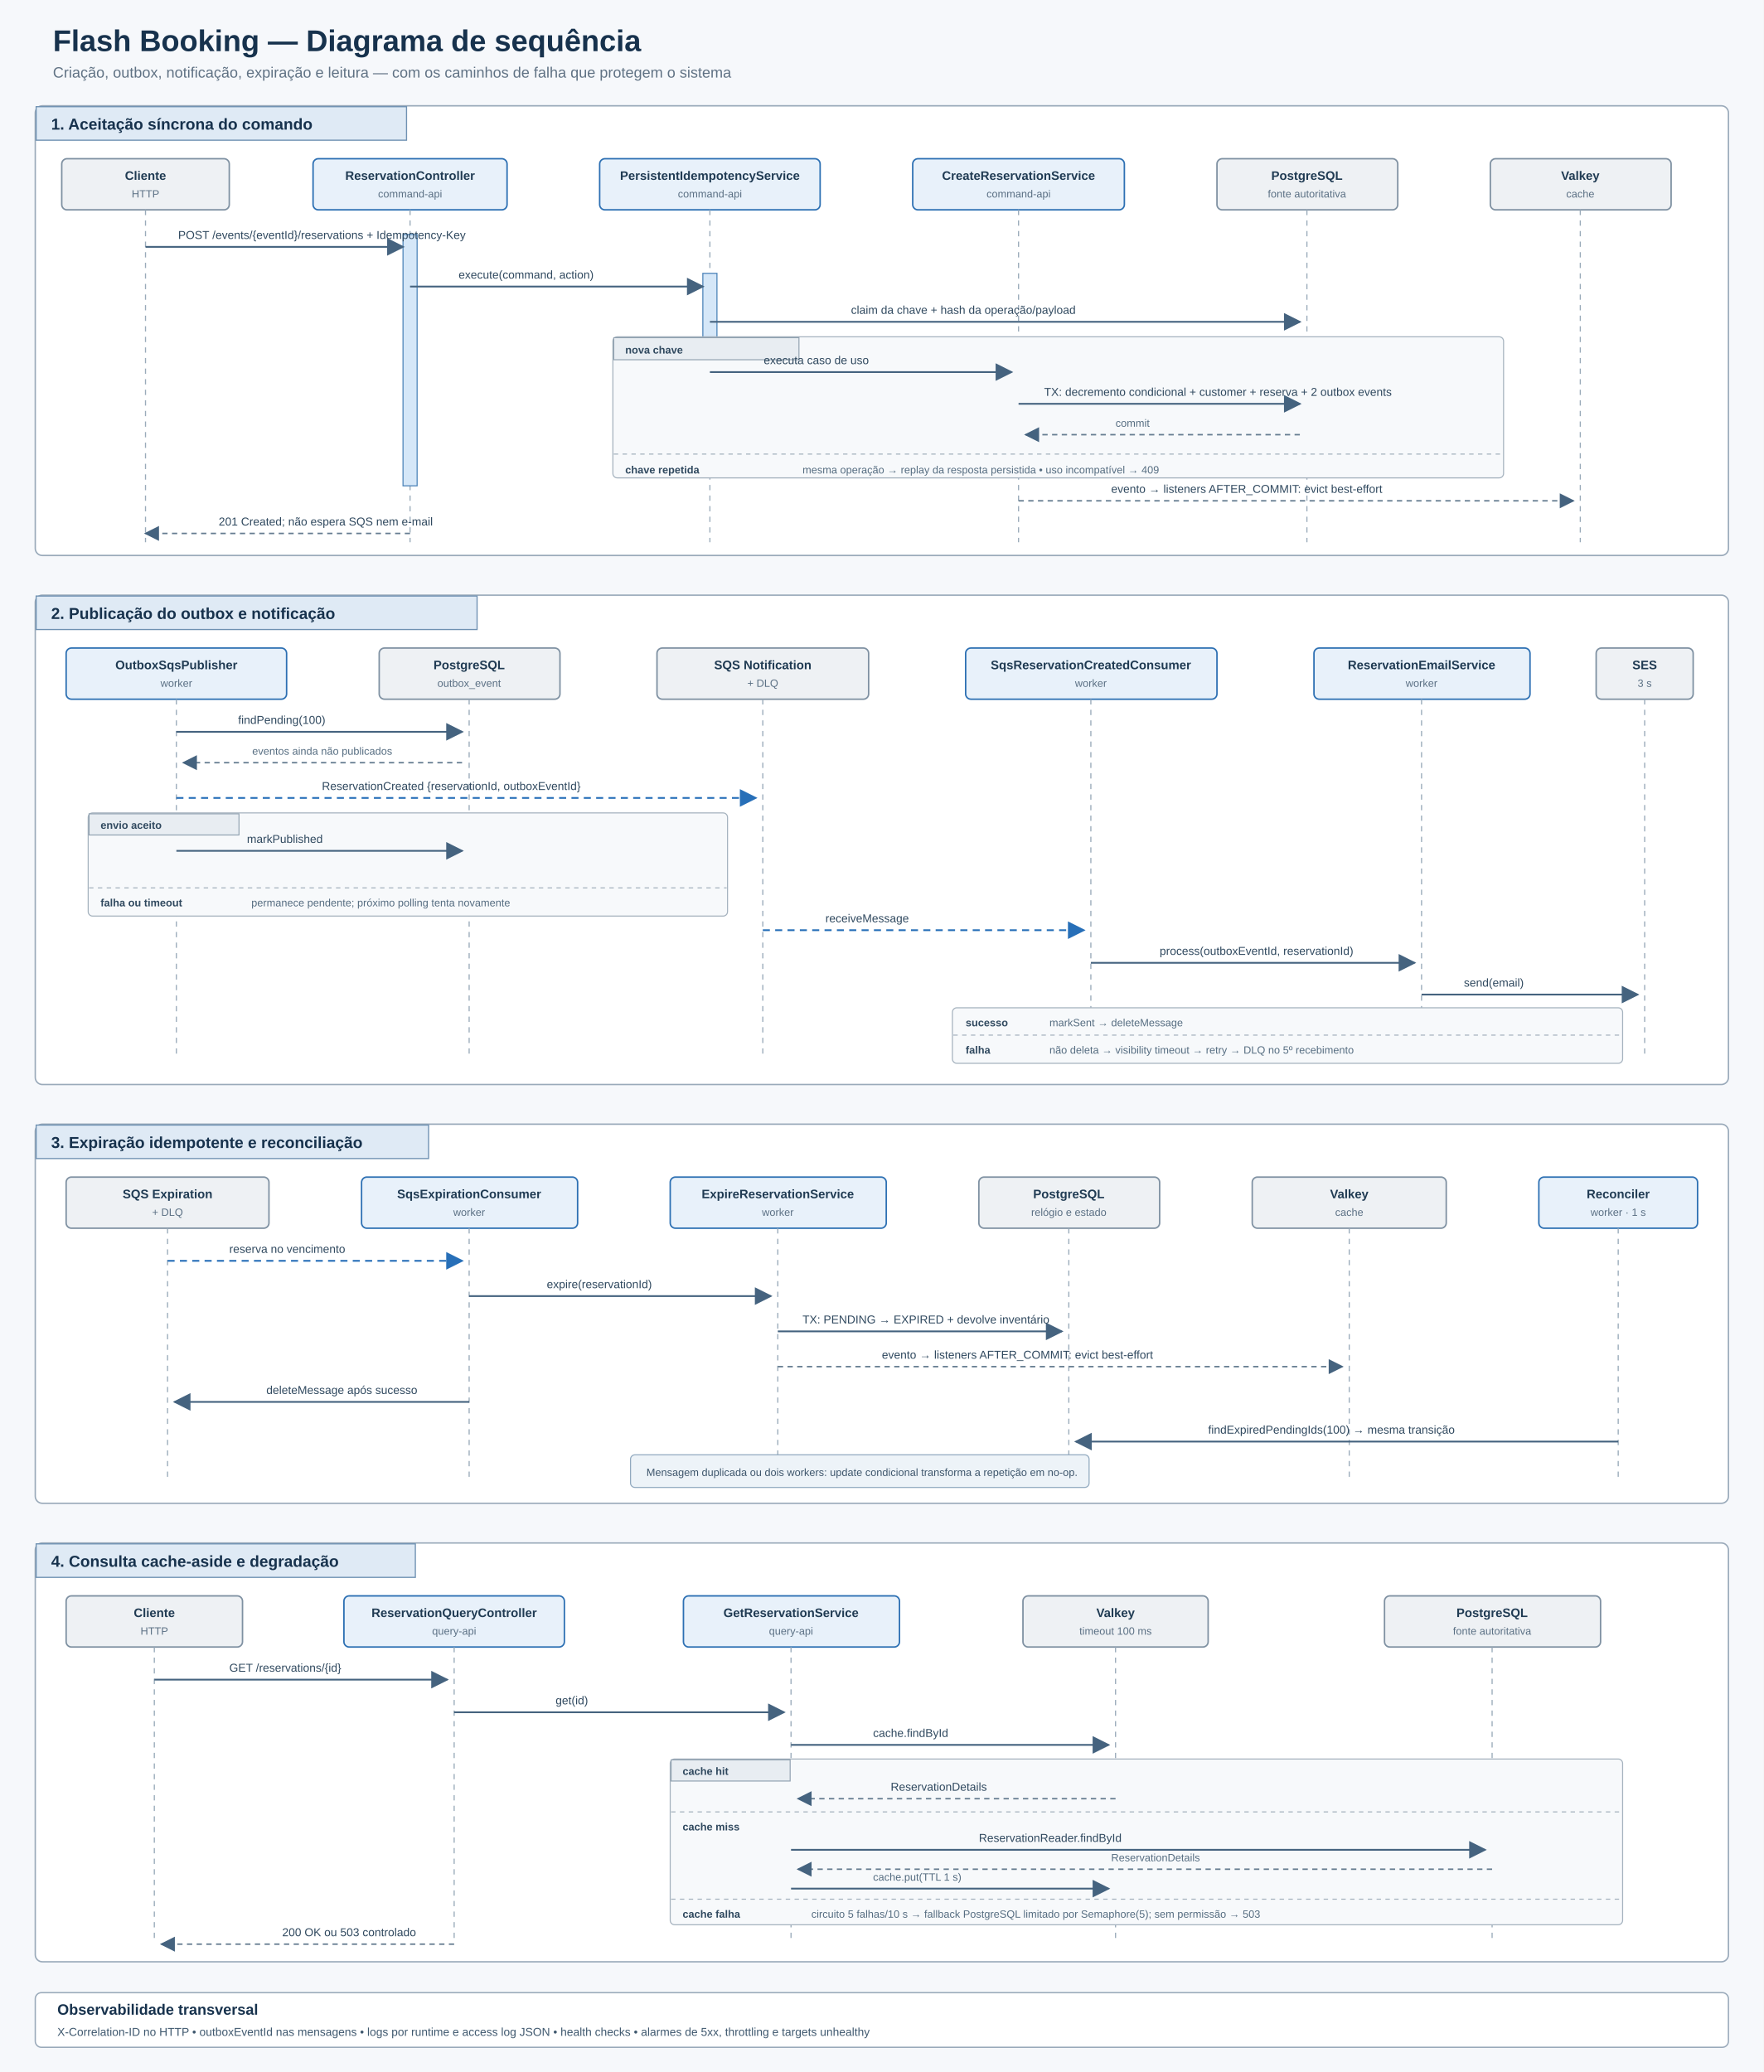
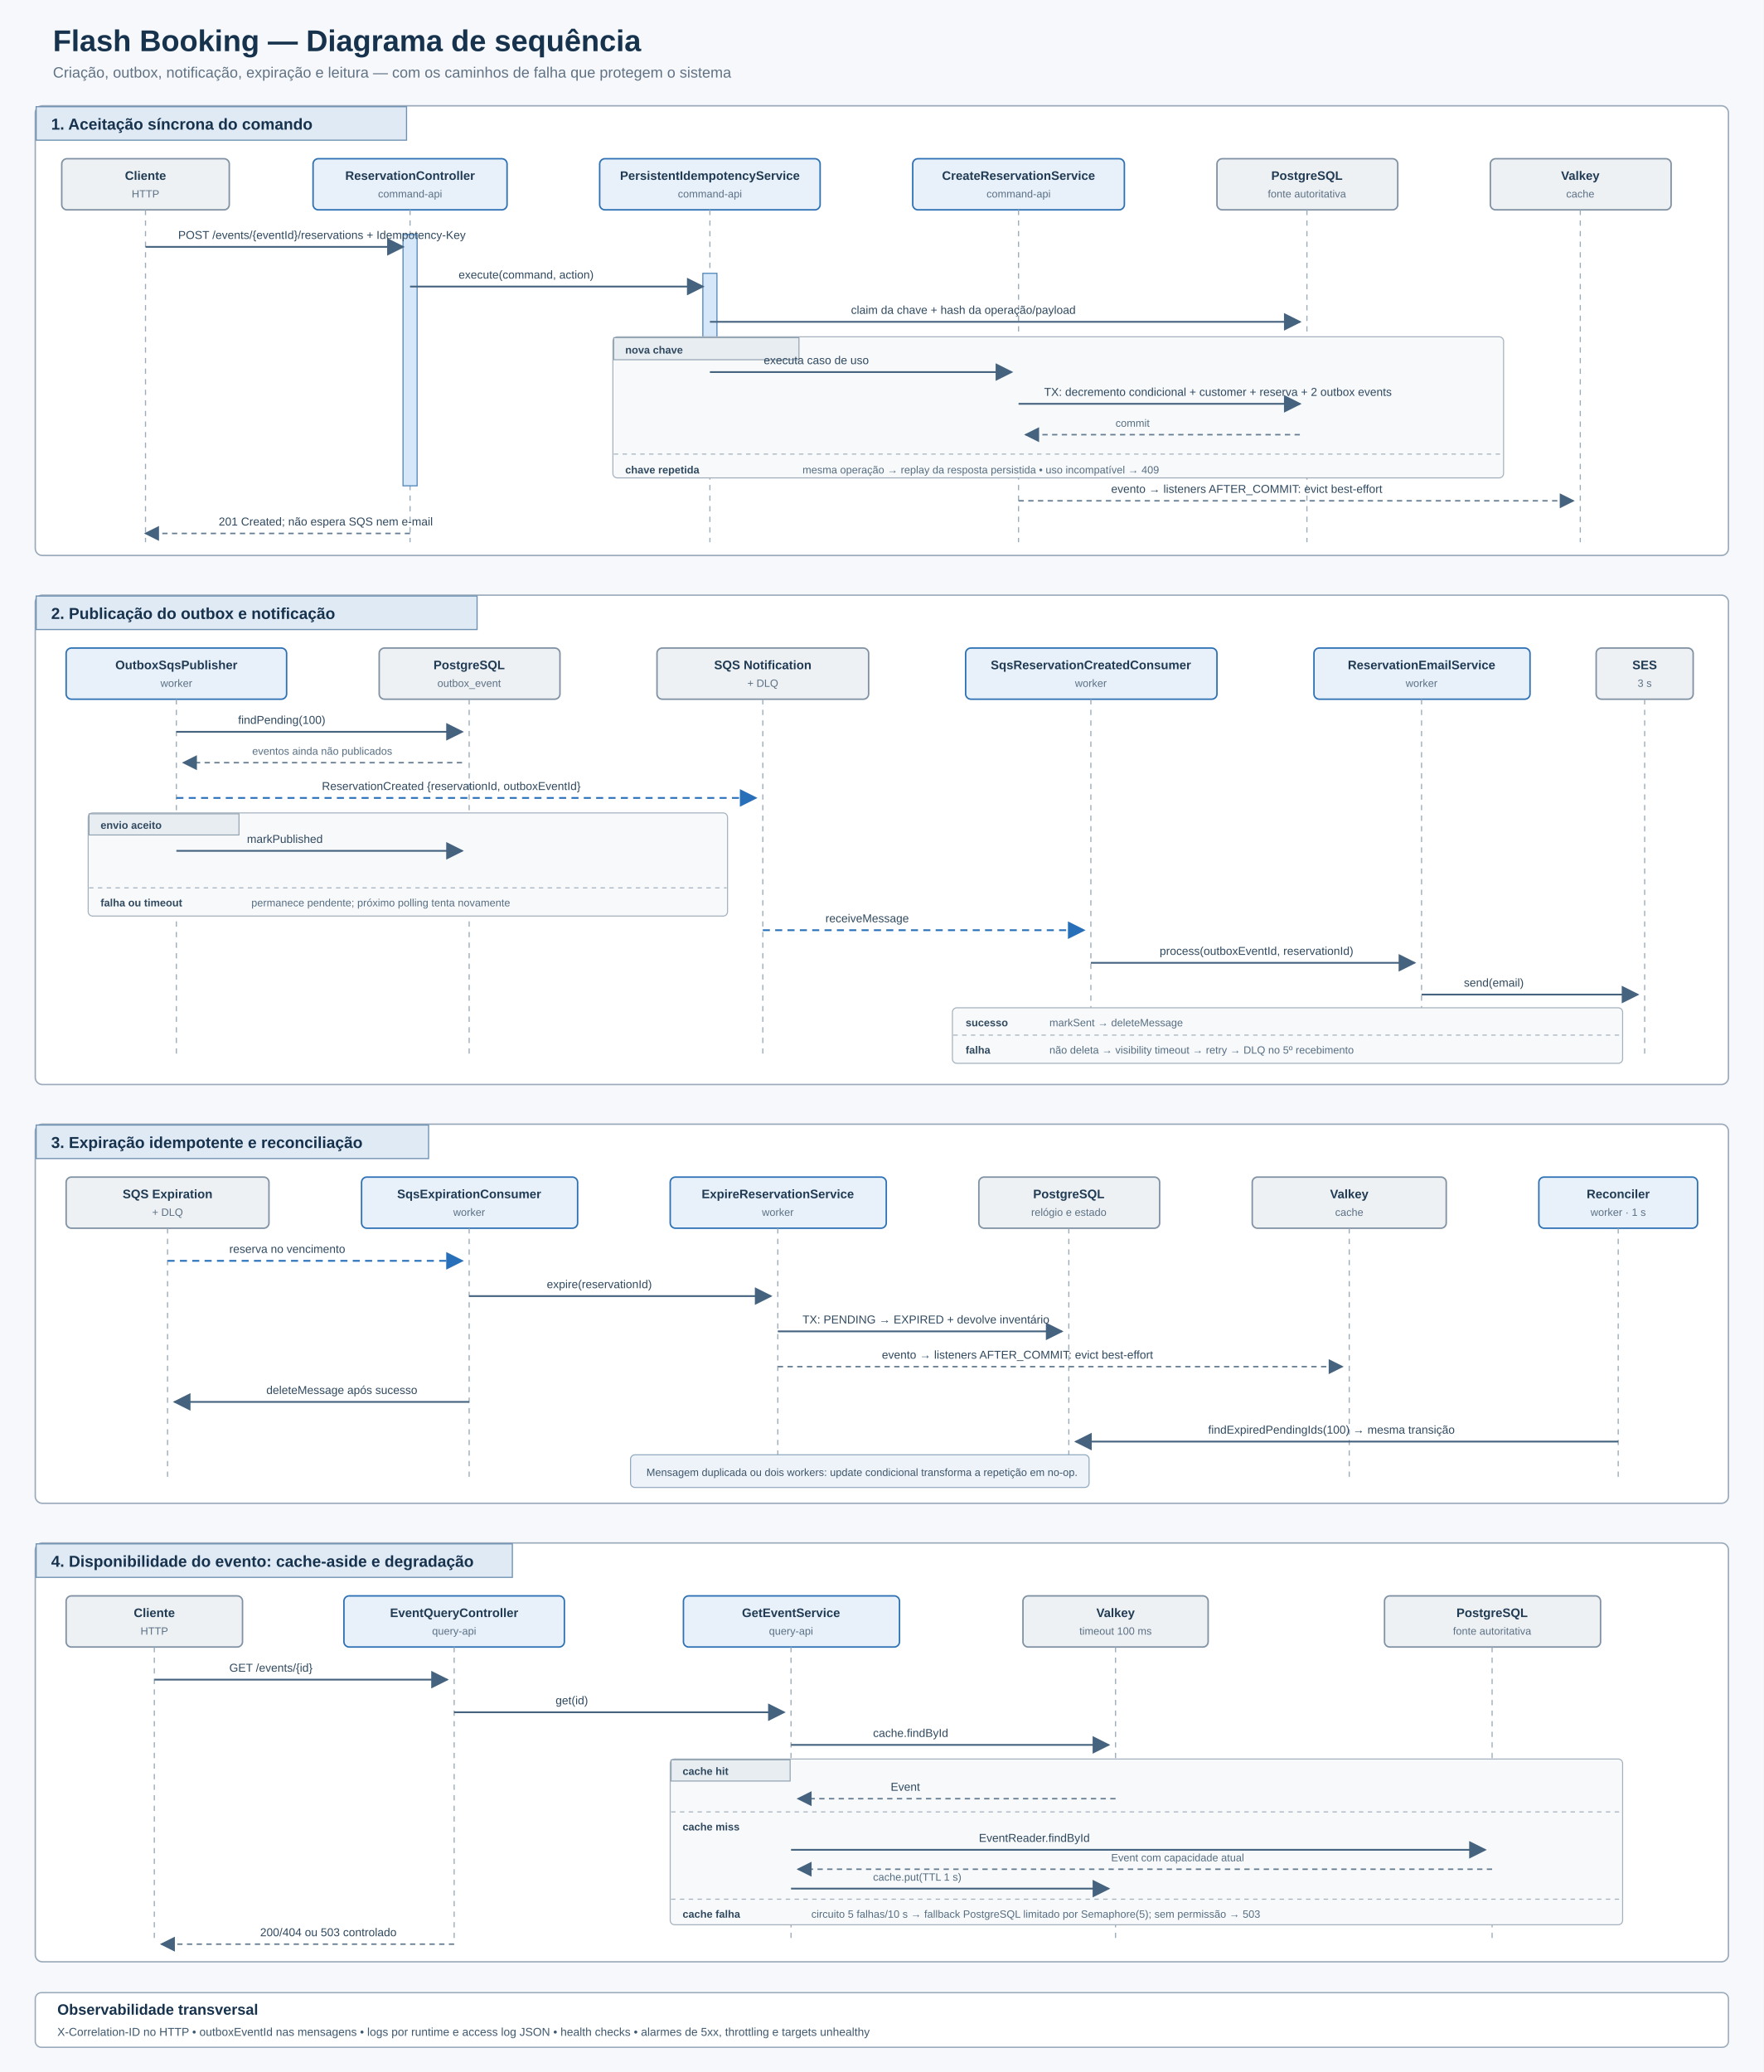
<svg xmlns="http://www.w3.org/2000/svg" width="2000" height="2350" viewBox="0 0 2000 2350" role="img" aria-labelledby="title desc">
  <defs>
    <marker id="arrow" markerWidth="10" markerHeight="10" refX="9" refY="5" orient="auto">
      <path d="M0 0 L10 5 L0 10 Z" fill="#45637f" />
    </marker>
    <marker id="asyncArrow" markerWidth="10" markerHeight="10" refX="9" refY="5" orient="auto">
      <path d="M0 0 L10 5 L0 10 Z" fill="#276fb8" />
    </marker>
    <style>
      .bg{fill:#f6f8fb}.title{font:700 34px Arial,sans-serif;fill:#17324d}.subtitle{font:17px Arial,sans-serif;fill:#607284}.panel{fill:#fff;stroke:#9aaaba;stroke-width:1.6}.panelHead{fill:#dfeaf5;stroke:#6f91b2;stroke-width:1.3}.panelTitle{font:700 18px Arial,sans-serif;fill:#17324d}.participant{fill:#e8f1fa;stroke:#2d70b3;stroke-width:1.7}.external{fill:#eef1f4;stroke:#7f91a2;stroke-width:1.7}.partTitle{font:700 14px Arial,sans-serif;fill:#203b53}.partSub{font:12px Arial,sans-serif;fill:#5b7084}.life{stroke:#9aabba;stroke-width:1.3;stroke-dasharray:6 6}.active{fill:#d5e7f8;stroke:#4b83b8;stroke-width:1.2}.sync{fill:none;stroke:#45637f;stroke-width:2;marker-end:url(#arrow)}.reply{fill:none;stroke:#667d91;stroke-width:1.7;stroke-dasharray:6 5;marker-end:url(#arrow)}.async{fill:none;stroke:#276fb8;stroke-width:2;stroke-dasharray:8 6;marker-end:url(#asyncArrow)}.msg{font:13px Arial,sans-serif;fill:#30495f}.small{font:12px Arial,sans-serif;fill:#566d81}.alt{fill:#f7f9fb;stroke:#a5b2be;stroke-width:1.2}.altLabel{fill:#e8edf2;stroke:#8fa0af;stroke-width:1.1}.altTitle{font:700 12px Arial,sans-serif;fill:#30495f}.divider{stroke:#a5b2be;stroke-width:1.2;stroke-dasharray:5 5}.note{fill:#edf3f8;stroke:#91a9bf;stroke-width:1.2}.noteText{font:12px Arial,sans-serif;fill:#3e566c}.obs{fill:#fff;stroke:#9aaaba;stroke-width:1.5}.obsTitle{font:700 17px Arial,sans-serif;fill:#17324d}.obsText{font:13px Arial,sans-serif;fill:#40596f}
    </style>
  </defs>
  <rect width="2000" height="2350" class="bg" />
  <text x="60" y="58" class="title">Flash Booking — Diagrama de sequência</text>
  <text x="60" y="88" class="subtitle">Criação, outbox, notificação, expiração e leitura — com os caminhos de falha que protegem o sistema</text>
  <rect x="40" y="120" width="1920" height="510" rx="8" class="panel" />
  <rect x="41" y="121" width="420" height="38" class="panelHead" />
  <text x="58" y="147" class="panelTitle">1. Aceitação síncrona do comando</text>
  <g>
    <rect x="70" y="180" width="190" height="58" rx="6" class="external" />
    <text x="165" y="204" text-anchor="middle" class="partTitle">Cliente</text>
    <text x="165" y="224" text-anchor="middle" class="partSub">HTTP</text>
    <rect x="355" y="180" width="220" height="58" rx="6" class="participant" />
    <text x="465" y="204" text-anchor="middle" class="partTitle">ReservationController</text>
    <text x="465" y="224" text-anchor="middle" class="partSub">command-api</text>
    <rect x="680" y="180" width="250" height="58" rx="6" class="participant" />
    <text x="805" y="204" text-anchor="middle" class="partTitle">PersistentIdempotencyService</text>
    <text x="805" y="224" text-anchor="middle" class="partSub">command-api</text>
    <rect x="1035" y="180" width="240" height="58" rx="6" class="participant" />
    <text x="1155" y="204" text-anchor="middle" class="partTitle">CreateReservationService</text>
    <text x="1155" y="224" text-anchor="middle" class="partSub">command-api</text>
    <rect x="1380" y="180" width="205" height="58" rx="6" class="external" />
    <text x="1482" y="204" text-anchor="middle" class="partTitle">PostgreSQL</text>
    <text x="1482" y="224" text-anchor="middle" class="partSub">fonte autoritativa</text>
    <rect x="1690" y="180" width="205" height="58" rx="6" class="external" />
    <text x="1792" y="204" text-anchor="middle" class="partTitle">Valkey</text>
    <text x="1792" y="224" text-anchor="middle" class="partSub">cache</text>
  </g>
  <g class="life">
    <line x1="165" y1="238" x2="165" y2="615" />
    <line x1="465" y1="238" x2="465" y2="615" />
    <line x1="805" y1="238" x2="805" y2="615" />
    <line x1="1155" y1="238" x2="1155" y2="615" />
    <line x1="1482" y1="238" x2="1482" y2="615" />
    <line x1="1792" y1="238" x2="1792" y2="615" />
  </g>
  <rect x="457" y="266" width="16" height="285" class="active" />
  <rect x="797" y="310" width="16" height="195" class="active" />
  <rect x="1147" y="390" width="16" height="105" class="active" />
  <path d="M165 280 H457" class="sync" />
  <text x="202" y="271" class="msg">POST /events/{eventId}/reservations + Idempotency-Key</text>
  <path d="M465 325 H797" class="sync" />
  <text x="520" y="316" class="msg">execute(command, action)</text>
  <path d="M805 365 H1474" class="sync" />
  <text x="965" y="356" class="msg">claim da chave + hash da operação/payload</text>
  <rect x="695" y="382" width="1010" height="160" rx="5" class="alt" />
  <rect x="696" y="383" width="210" height="25" class="altLabel" />
  <text x="709" y="401" class="altTitle">nova chave</text>
  <path d="M805 422 H1147" class="sync" />
  <text x="866" y="413" class="msg">executa caso de uso</text>
  <path d="M1155 458 H1474" class="sync" />
  <text x="1184" y="449" class="msg">TX: decremento condicional + customer + reserva + 2 outbox events</text>
  <path d="M1474 493 H1163" class="reply" />
  <text x="1265" y="484" class="small">commit</text>
  <line x1="696" y1="515" x2="1704" y2="515" class="divider" />
  <text x="709" y="537" class="altTitle">chave repetida</text>
  <text x="910" y="537" class="small">mesma operação → replay da resposta persistida • uso incompatível → 409</text>
  <path d="M1155 568 H1784" class="reply" />
  <text x="1260" y="559" class="msg">evento → listeners AFTER_COMMIT: evict best-effort</text>
  <path d="M465 605 H165" class="reply" />
  <text x="248" y="596" class="msg">201 Created; não espera SQS nem e-mail</text>
  <rect x="40" y="675" width="1920" height="555" rx="8" class="panel" />
  <rect x="41" y="676" width="500" height="38" class="panelHead" />
  <text x="58" y="702" class="panelTitle">2. Publicação do outbox e notificação</text>
  <g>
    <rect x="75" y="735" width="250" height="58" rx="6" class="participant" />
    <text x="200" y="759" text-anchor="middle" class="partTitle">OutboxSqsPublisher</text>
    <text x="200" y="779" text-anchor="middle" class="partSub">worker</text>
    <rect x="430" y="735" width="205" height="58" rx="6" class="external" />
    <text x="532" y="759" text-anchor="middle" class="partTitle">PostgreSQL</text>
    <text x="532" y="779" text-anchor="middle" class="partSub">outbox_event</text>
    <rect x="745" y="735" width="240" height="58" rx="6" class="external" />
    <text x="865" y="759" text-anchor="middle" class="partTitle">SQS Notification</text>
    <text x="865" y="779" text-anchor="middle" class="partSub">+ DLQ</text>
    <rect x="1095" y="735" width="285" height="58" rx="6" class="participant" />
    <text x="1237" y="759" text-anchor="middle" class="partTitle">SqsReservationCreatedConsumer</text>
    <text x="1237" y="779" text-anchor="middle" class="partSub">worker</text>
    <rect x="1490" y="735" width="245" height="58" rx="6" class="participant" />
    <text x="1612" y="759" text-anchor="middle" class="partTitle">ReservationEmailService</text>
    <text x="1612" y="779" text-anchor="middle" class="partSub">worker</text>
    <rect x="1810" y="735" width="110" height="58" rx="6" class="external" />
    <text x="1865" y="759" text-anchor="middle" class="partTitle">SES</text>
    <text x="1865" y="779" text-anchor="middle" class="partSub">3 s</text>
  </g>
  <g class="life">
    <line x1="200" y1="793" x2="200" y2="1198" />
    <line x1="532" y1="793" x2="532" y2="1198" />
    <line x1="865" y1="793" x2="865" y2="1198" />
    <line x1="1237" y1="793" x2="1237" y2="1198" />
    <line x1="1612" y1="793" x2="1612" y2="1198" />
    <line x1="1865" y1="793" x2="1865" y2="1198" />
  </g>
  <path d="M200 830 H524" class="sync" />
  <text x="270" y="821" class="msg">findPending(100)</text>
  <path d="M524 865 H208" class="reply" />
  <text x="286" y="856" class="small">eventos ainda não publicados</text>
  <path d="M200 905 H857" class="async" />
  <text x="365" y="896" class="msg">ReservationCreated {reservationId, outboxEventId}</text>
  <rect x="100" y="922" width="725" height="117" rx="5" class="alt" />
  <rect x="101" y="923" width="170" height="24" class="altLabel" />
  <text x="114" y="940" class="altTitle">envio aceito</text>
  <path d="M200 965 H524" class="sync" />
  <text x="280" y="956" class="msg">markPublished</text>
  <line x1="101" y1="1007" x2="824" y2="1007" class="divider" />
  <text x="114" y="1028" class="altTitle">falha ou timeout</text>
  <text x="285" y="1028" class="small">permanece pendente; próximo polling tenta novamente</text>
  <path d="M865 1055 H1229" class="async" />
  <text x="936" y="1046" class="msg">receiveMessage</text>
  <path d="M1237 1092 H1604" class="sync" />
  <text x="1315" y="1083" class="msg">process(outboxEventId, reservationId)</text>
  <path d="M1612 1128 H1857" class="sync" />
  <text x="1660" y="1119" class="msg">send(email)</text>
  <rect x="1080" y="1143" width="760" height="63" rx="5" class="alt" />
  <text x="1095" y="1164" class="altTitle">sucesso</text>
  <text x="1190" y="1164" class="small">markSent → deleteMessage</text>
  <line x1="1081" y1="1174" x2="1839" y2="1174" class="divider" />
  <text x="1095" y="1195" class="altTitle">falha</text>
  <text x="1190" y="1195" class="small">não deleta → visibility timeout → retry → DLQ no 5º recebimento</text>
  <rect x="40" y="1275" width="1920" height="430" rx="8" class="panel" />
  <rect x="41" y="1276" width="445" height="38" class="panelHead" />
  <text x="58" y="1302" class="panelTitle">3. Expiração idempotente e reconciliação</text>
  <g>
    <rect x="75" y="1335" width="230" height="58" rx="6" class="external" />
    <text x="190" y="1359" text-anchor="middle" class="partTitle">SQS Expiration</text>
    <text x="190" y="1379" text-anchor="middle" class="partSub">+ DLQ</text>
    <rect x="410" y="1335" width="245" height="58" rx="6" class="participant" />
    <text x="532" y="1359" text-anchor="middle" class="partTitle">SqsExpirationConsumer</text>
    <text x="532" y="1379" text-anchor="middle" class="partSub">worker</text>
    <rect x="760" y="1335" width="245" height="58" rx="6" class="participant" />
    <text x="882" y="1359" text-anchor="middle" class="partTitle">ExpireReservationService</text>
    <text x="882" y="1379" text-anchor="middle" class="partSub">worker</text>
    <rect x="1110" y="1335" width="205" height="58" rx="6" class="external" />
    <text x="1212" y="1359" text-anchor="middle" class="partTitle">PostgreSQL</text>
    <text x="1212" y="1379" text-anchor="middle" class="partSub">relógio e estado</text>
    <rect x="1420" y="1335" width="220" height="58" rx="6" class="external" />
    <text x="1530" y="1359" text-anchor="middle" class="partTitle">Valkey</text>
    <text x="1530" y="1379" text-anchor="middle" class="partSub">cache</text>
    <rect x="1745" y="1335" width="180" height="58" rx="6" class="participant" />
    <text x="1835" y="1359" text-anchor="middle" class="partTitle">Reconciler</text>
    <text x="1835" y="1379" text-anchor="middle" class="partSub">worker · 1 s</text>
  </g>
  <g class="life">
    <line x1="190" y1="1393" x2="190" y2="1678" />
    <line x1="532" y1="1393" x2="532" y2="1678" />
    <line x1="882" y1="1393" x2="882" y2="1678" />
    <line x1="1212" y1="1393" x2="1212" y2="1678" />
    <line x1="1530" y1="1393" x2="1530" y2="1678" />
    <line x1="1835" y1="1393" x2="1835" y2="1678" />
  </g>
  <path d="M190 1430 H524" class="async" />
  <text x="260" y="1421" class="msg">reserva no vencimento</text>
  <path d="M532 1470 H874" class="sync" />
  <text x="620" y="1461" class="msg">expire(reservationId)</text>
  <path d="M882 1510 H1204" class="sync" />
  <text x="910" y="1501" class="msg">TX: PENDING → EXPIRED + devolve inventário</text>
  <path d="M882 1550 H1522" class="reply" />
  <text x="1000" y="1541" class="msg">evento → listeners AFTER_COMMIT: evict best-effort</text>
  <path d="M532 1590 H198" class="sync" />
  <text x="302" y="1581" class="msg">deleteMessage após sucesso</text>
  <path d="M1835 1635 H1220" class="sync" />
  <text x="1370" y="1626" class="msg">findExpiredPendingIds(100) → mesma transição</text>
  <rect x="715" y="1650" width="520" height="37" rx="5" class="note" />
  <text x="733" y="1674" class="noteText">Mensagem duplicada ou dois workers: update condicional transforma a repetição em no-op.</text>
  <rect x="40" y="1750" width="1920" height="475" rx="8" class="panel" />
-   <rect x="41" y="1751" width="430" height="38" class="panelHead" />
-   <text x="58" y="1777" class="panelTitle">4. Consulta cache-aside e degradação</text>
+   <rect x="41" y="1751" width="540" height="38" class="panelHead" />
+   <text x="58" y="1777" class="panelTitle">4. Disponibilidade do evento: cache-aside e degradação</text>
  <g>
    <rect x="75" y="1810" width="200" height="58" rx="6" class="external" />
    <text x="175" y="1834" text-anchor="middle" class="partTitle">Cliente</text>
    <text x="175" y="1854" text-anchor="middle" class="partSub">HTTP</text>
    <rect x="390" y="1810" width="250" height="58" rx="6" class="participant" />
-     <text x="515" y="1834" text-anchor="middle" class="partTitle">ReservationQueryController</text>
+     <text x="515" y="1834" text-anchor="middle" class="partTitle">EventQueryController</text>
    <text x="515" y="1854" text-anchor="middle" class="partSub">query-api</text>
    <rect x="775" y="1810" width="245" height="58" rx="6" class="participant" />
-     <text x="897" y="1834" text-anchor="middle" class="partTitle">GetReservationService</text>
+     <text x="897" y="1834" text-anchor="middle" class="partTitle">GetEventService</text>
    <text x="897" y="1854" text-anchor="middle" class="partSub">query-api</text>
    <rect x="1160" y="1810" width="210" height="58" rx="6" class="external" />
    <text x="1265" y="1834" text-anchor="middle" class="partTitle">Valkey</text>
    <text x="1265" y="1854" text-anchor="middle" class="partSub">timeout 100 ms</text>
    <rect x="1570" y="1810" width="245" height="58" rx="6" class="external" />
    <text x="1692" y="1834" text-anchor="middle" class="partTitle">PostgreSQL</text>
    <text x="1692" y="1854" text-anchor="middle" class="partSub">fonte autoritativa</text>
  </g>
  <g class="life">
    <line x1="175" y1="1868" x2="175" y2="2198" />
    <line x1="515" y1="1868" x2="515" y2="2198" />
    <line x1="897" y1="1868" x2="897" y2="2198" />
    <line x1="1265" y1="1868" x2="1265" y2="2198" />
    <line x1="1692" y1="1868" x2="1692" y2="2198" />
  </g>
  <path d="M175 1905 H507" class="sync" />
-   <text x="260" y="1896" class="msg">GET /reservations/{id}</text>
+   <text x="260" y="1896" class="msg">GET /events/{id}</text>
  <path d="M515 1942 H889" class="sync" />
  <text x="630" y="1933" class="msg">get(id)</text>
  <path d="M897 1979 H1257" class="sync" />
  <text x="990" y="1970" class="msg">cache.findById</text>
  <rect x="760" y="1995" width="1080" height="188" rx="5" class="alt" />
  <rect x="761" y="1996" width="135" height="24" class="altLabel" />
  <text x="774" y="2013" class="altTitle">cache hit</text>
  <path d="M1265 2040 H905" class="reply" />
-   <text x="1010" y="2031" class="msg">ReservationDetails</text>
+   <text x="1010" y="2031" class="msg">Event</text>
  <line x1="761" y1="2055" x2="1839" y2="2055" class="divider" />
  <text x="774" y="2076" class="altTitle">cache miss</text>
  <path d="M897 2098 H1684" class="sync" />
-   <text x="1110" y="2089" class="msg">ReservationReader.findById</text>
+   <text x="1110" y="2089" class="msg">EventReader.findById</text>
  <path d="M1692 2120 H905" class="reply" />
-   <text x="1260" y="2111" class="small">ReservationDetails</text>
+   <text x="1260" y="2111" class="small">Event com capacidade atual</text>
  <path d="M897 2142 H1257" class="sync" />
  <text x="990" y="2133" class="small">cache.put(TTL 1 s)</text>
  <line x1="761" y1="2154" x2="1839" y2="2154" class="divider" />
  <text x="774" y="2175" class="altTitle">cache falha</text>
  <text x="920" y="2175" class="small">circuito 5 falhas/10 s → fallback PostgreSQL limitado por Semaphore(5); sem permissão → 503</text>
  <path d="M515 2205 H183" class="reply" />
-   <text x="320" y="2196" class="msg">200 OK ou 503 controlado</text>
+   <text x="295" y="2196" class="msg">200/404 ou 503 controlado</text>
  <rect x="40" y="2260" width="1920" height="62" rx="7" class="obs" />
  <text x="65" y="2285" class="obsTitle">Observabilidade transversal</text>
  <text x="65" y="2309" class="obsText">X-Correlation-ID no HTTP • outboxEventId nas mensagens • logs por runtime e access log JSON • health checks • alarmes de 5xx, throttling e targets unhealthy</text>
</svg>
